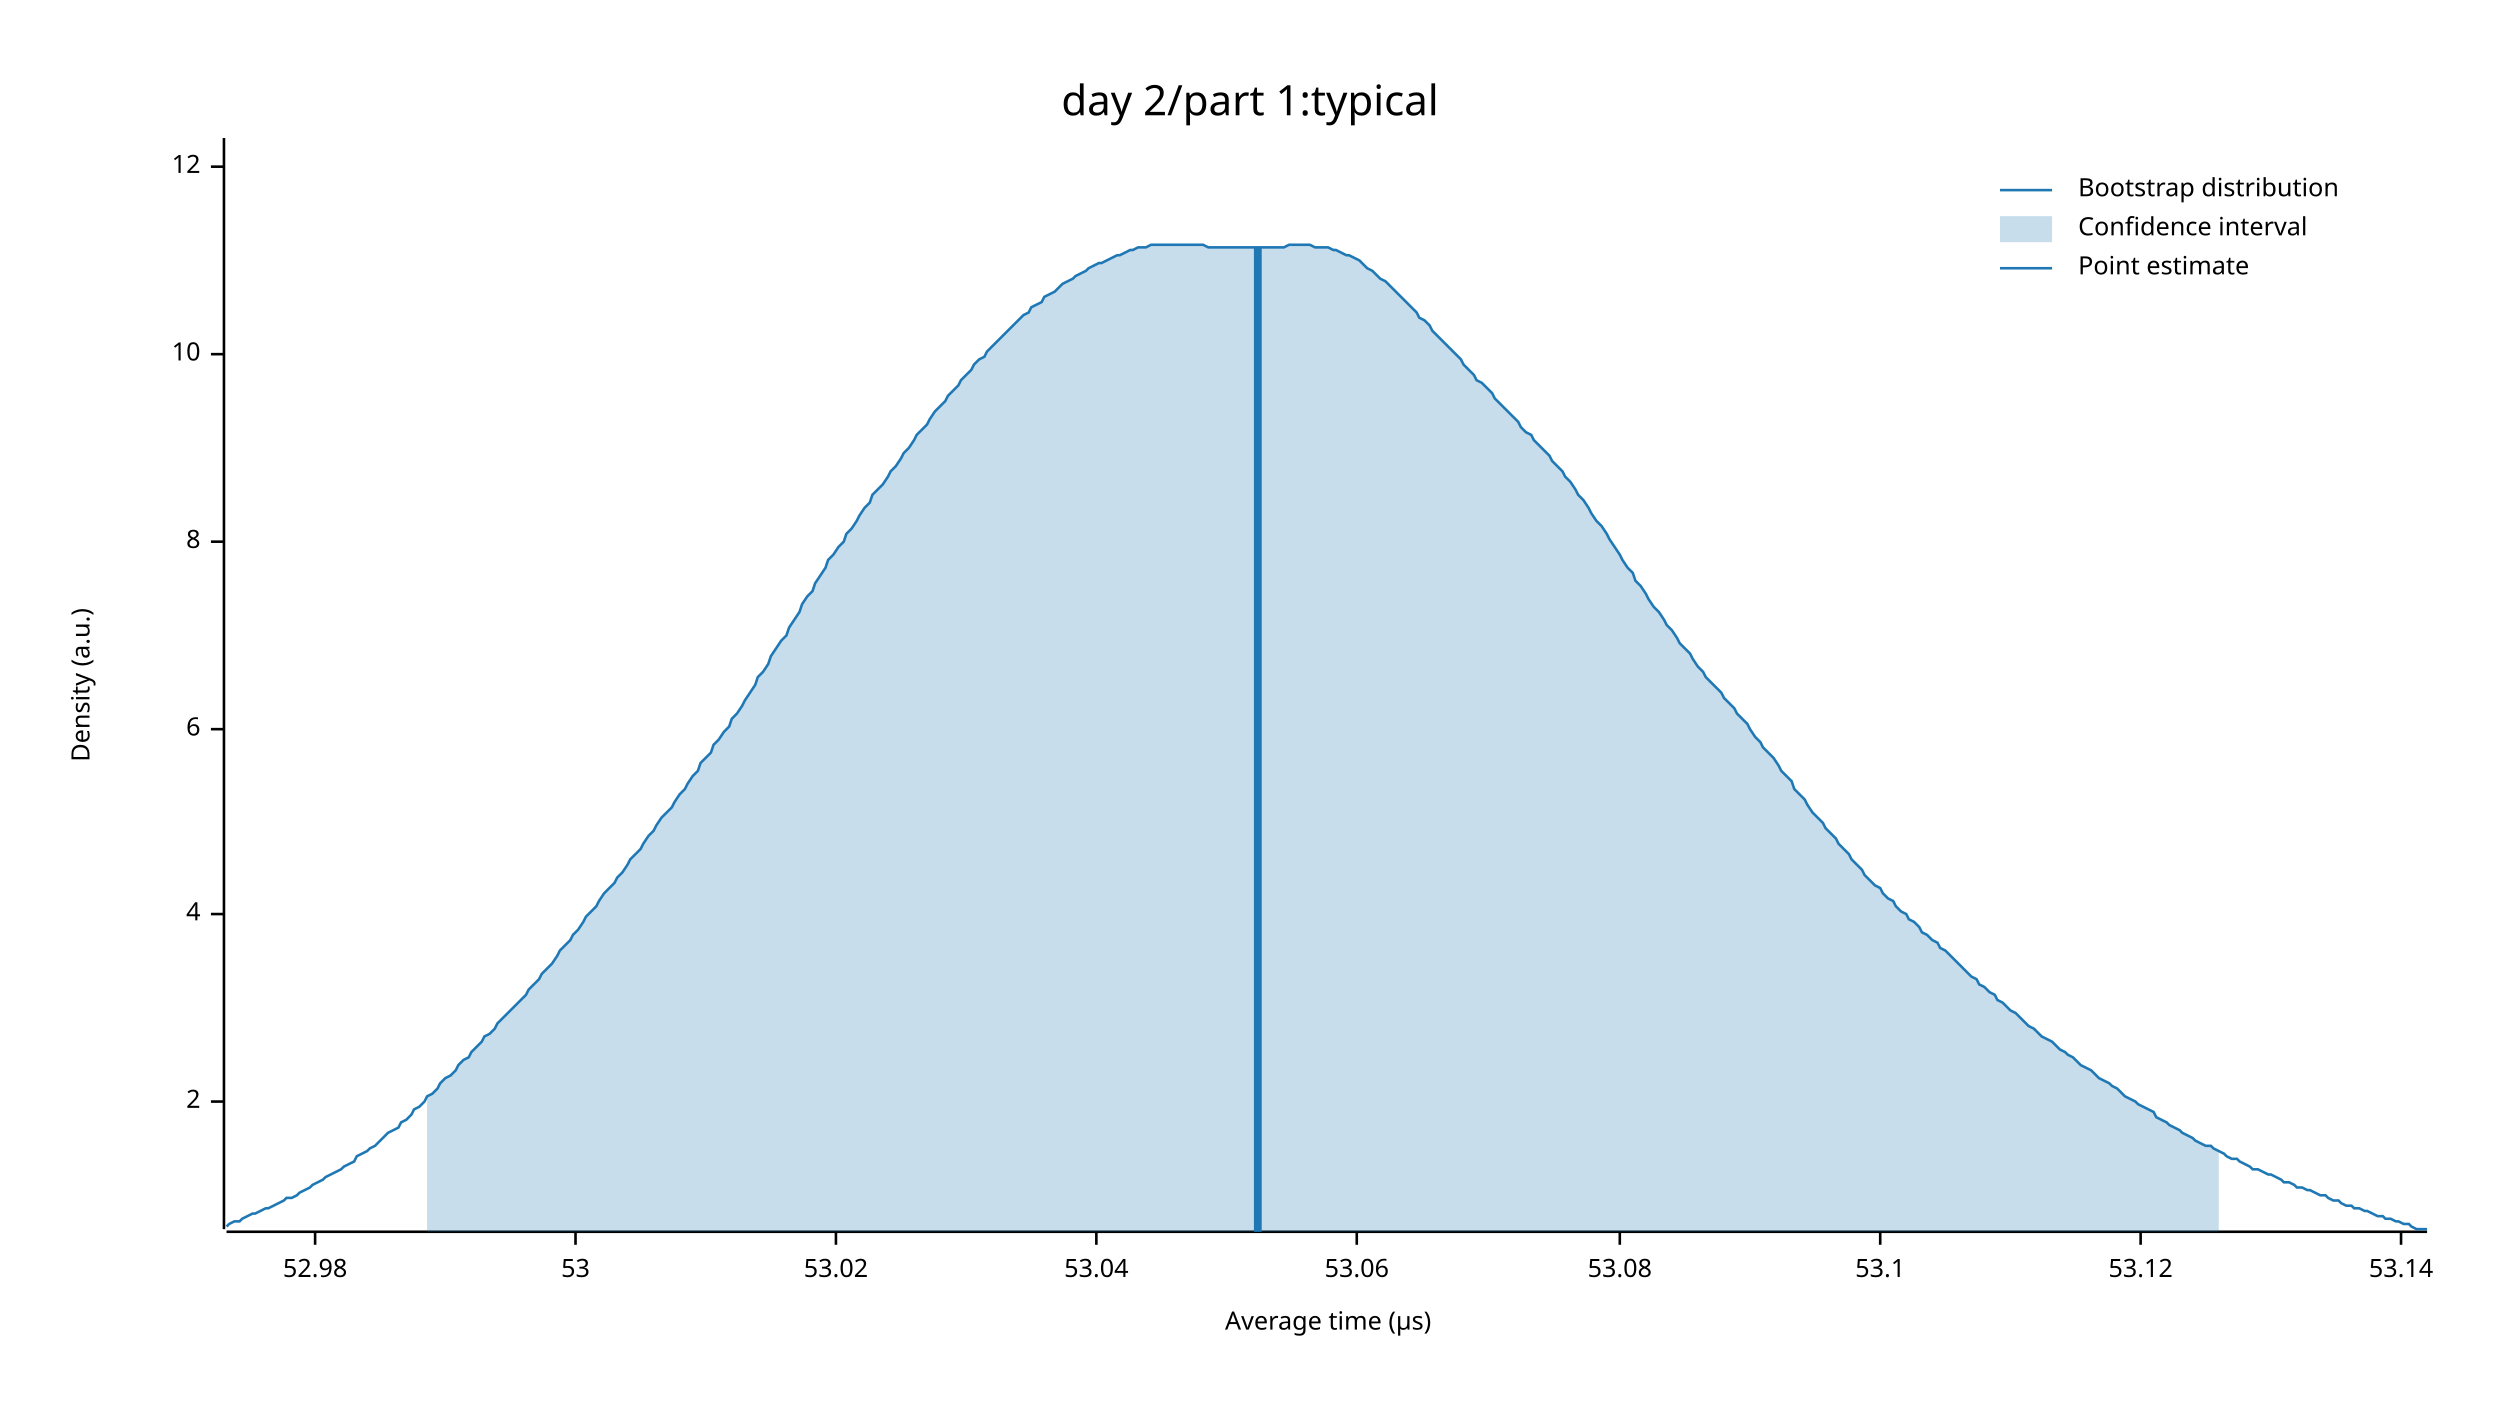
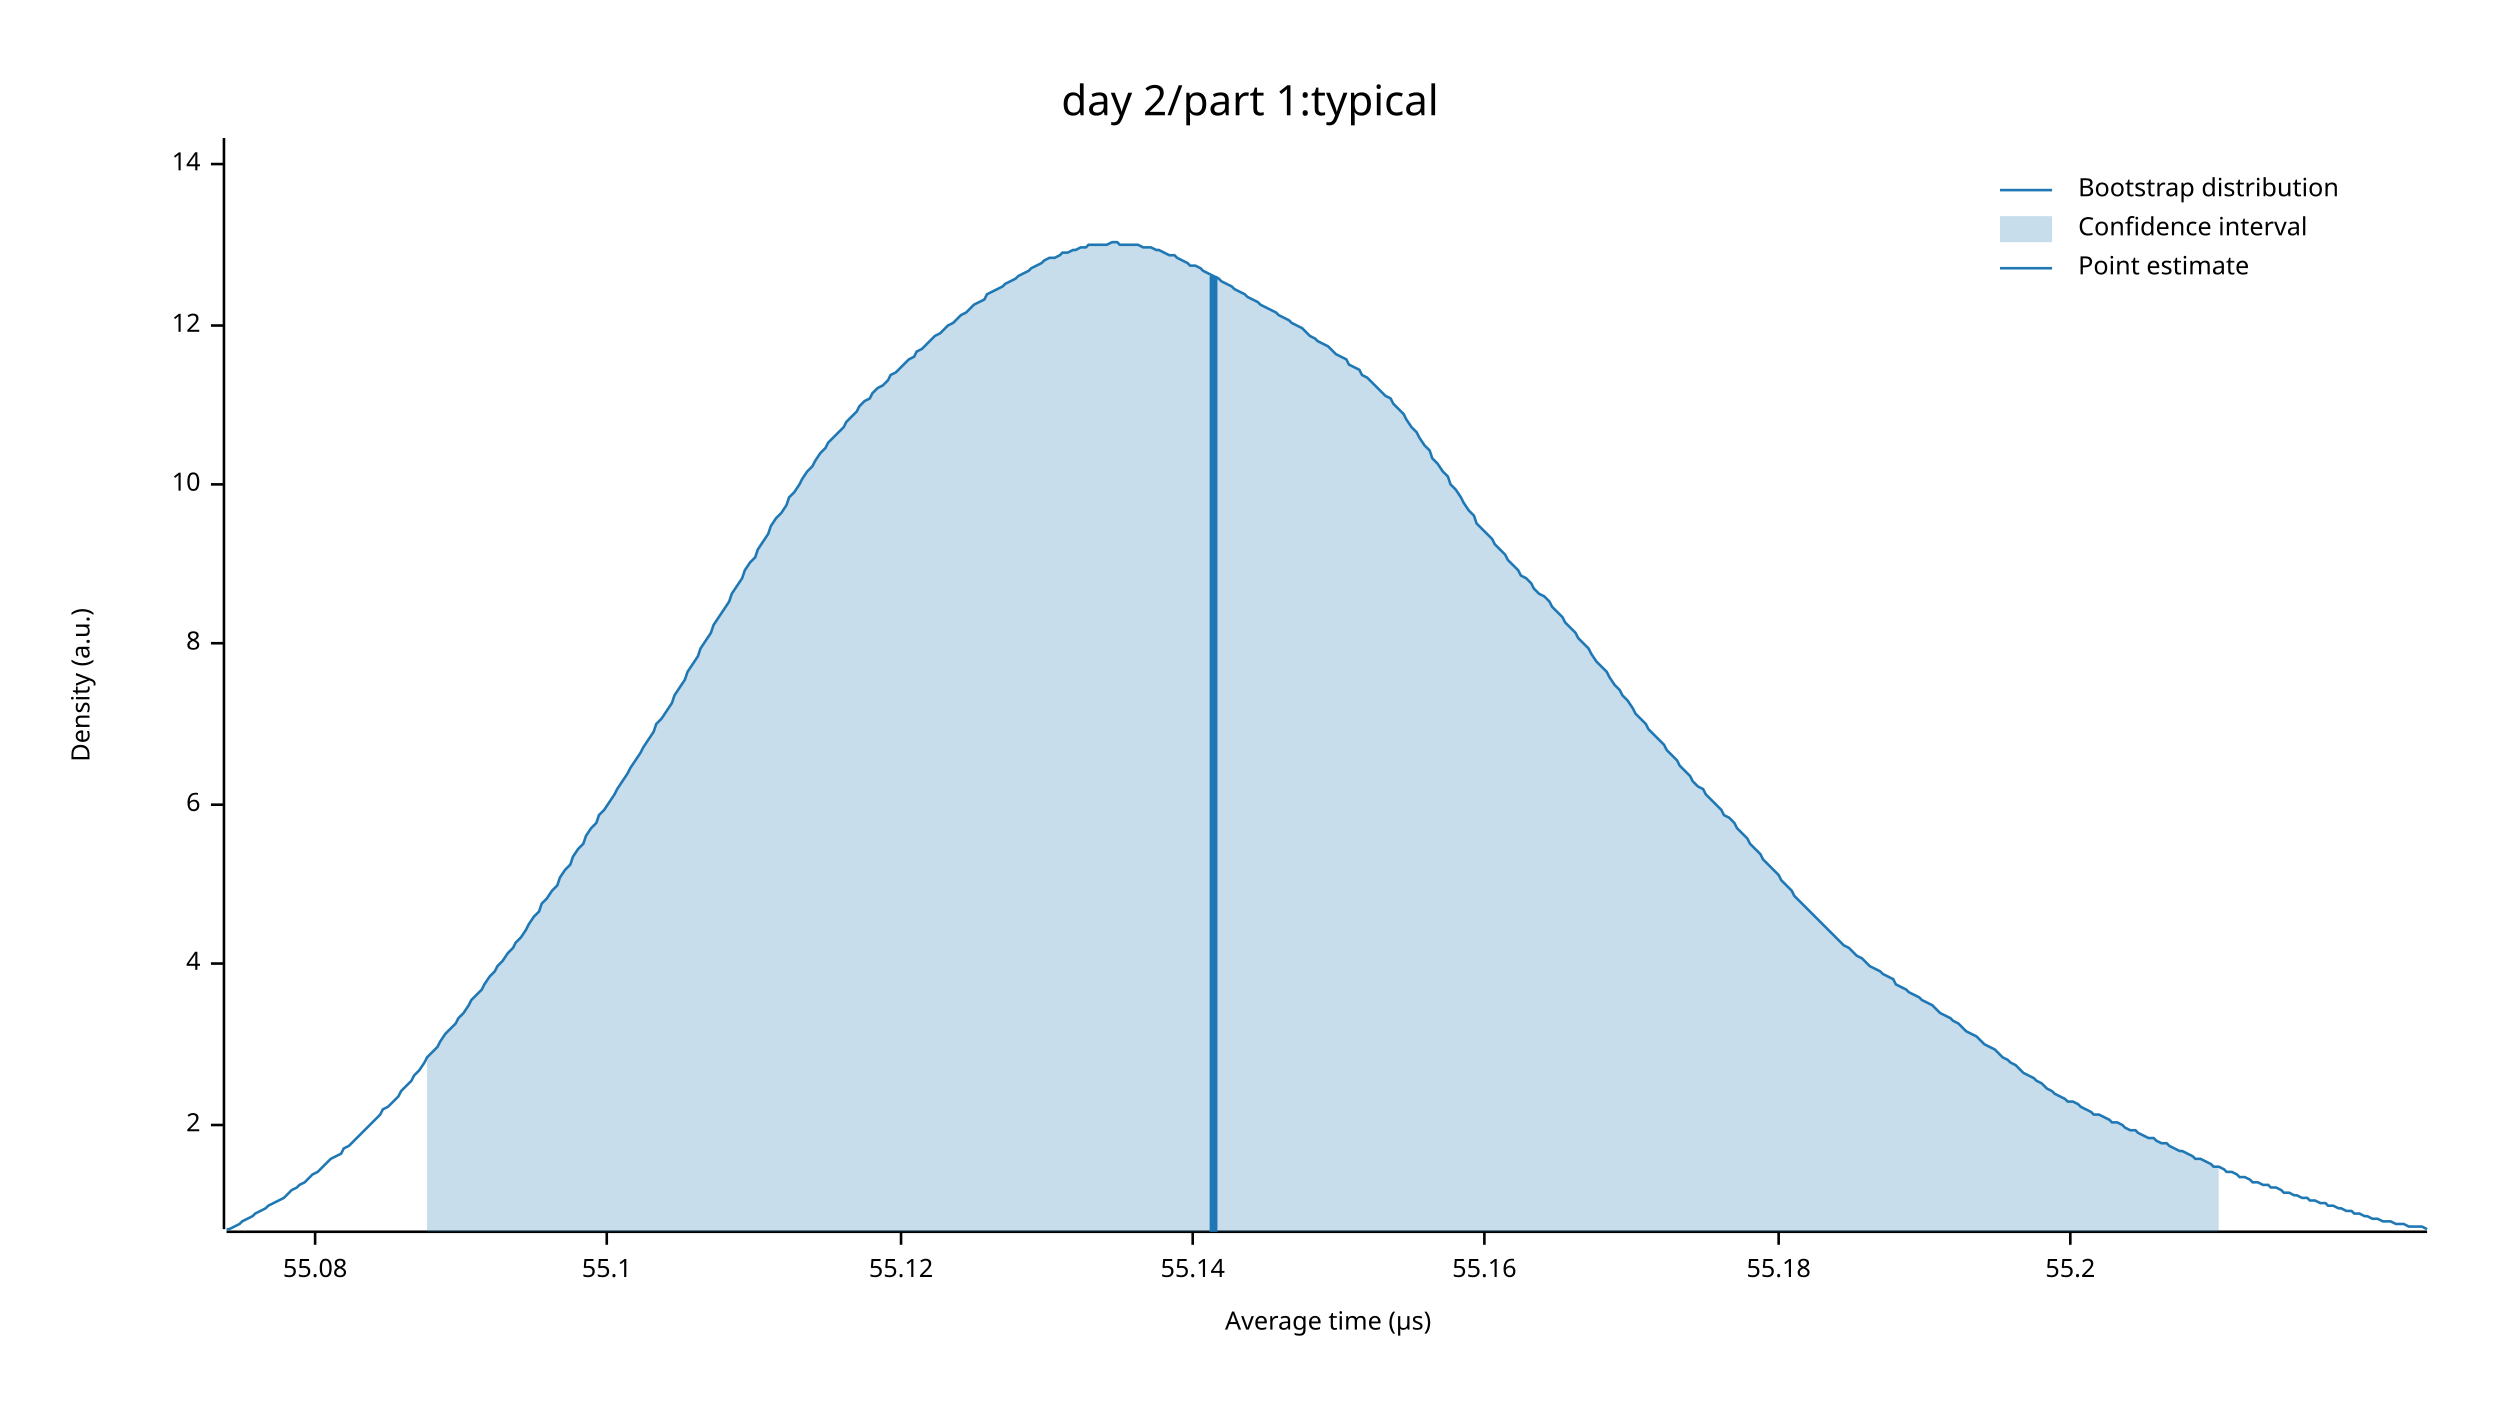
<svg xmlns="http://www.w3.org/2000/svg" width="960" height="540" viewBox="0 0 960 540">
  <text x="480" y="32" dy="0.76em" text-anchor="middle" font-family="sans-serif" font-size="16.129" opacity="1" fill="#000000">
day 2/part 1:typical
</text>
  <text x="27" y="263" dy="0.76em" text-anchor="middle" font-family="sans-serif" font-size="9.677" opacity="1" fill="#000000" transform="rotate(270, 27, 263)">
Density (a.u.)
</text>
  <text x="510" y="513" dy="-0.5ex" text-anchor="middle" font-family="sans-serif" font-size="9.677" opacity="1" fill="#000000">
Average time (µs)
</text>
  <polyline fill="none" opacity="1" stroke="#000000" stroke-width="1" points="86,53 86,472 " />
-   <text x="77" y="423" dy="0.5ex" text-anchor="end" font-family="sans-serif" font-size="9.677" opacity="1" fill="#000000">
+   <text x="77" y="432" dy="0.5ex" text-anchor="end" font-family="sans-serif" font-size="9.677" opacity="1" fill="#000000">
2
</text>
-   <polyline fill="none" opacity="1" stroke="#000000" stroke-width="1" points="81,423 86,423 " />
-   <text x="77" y="351" dy="0.5ex" text-anchor="end" font-family="sans-serif" font-size="9.677" opacity="1" fill="#000000">
+   <polyline fill="none" opacity="1" stroke="#000000" stroke-width="1" points="81,432 86,432 " />
+   <text x="77" y="370" dy="0.5ex" text-anchor="end" font-family="sans-serif" font-size="9.677" opacity="1" fill="#000000">
4
</text>
-   <polyline fill="none" opacity="1" stroke="#000000" stroke-width="1" points="81,351 86,351 " />
-   <text x="77" y="280" dy="0.5ex" text-anchor="end" font-family="sans-serif" font-size="9.677" opacity="1" fill="#000000">
+   <polyline fill="none" opacity="1" stroke="#000000" stroke-width="1" points="81,370 86,370 " />
+   <text x="77" y="309" dy="0.5ex" text-anchor="end" font-family="sans-serif" font-size="9.677" opacity="1" fill="#000000">
6
</text>
-   <polyline fill="none" opacity="1" stroke="#000000" stroke-width="1" points="81,280 86,280 " />
-   <text x="77" y="208" dy="0.5ex" text-anchor="end" font-family="sans-serif" font-size="9.677" opacity="1" fill="#000000">
+   <polyline fill="none" opacity="1" stroke="#000000" stroke-width="1" points="81,309 86,309 " />
+   <text x="77" y="247" dy="0.5ex" text-anchor="end" font-family="sans-serif" font-size="9.677" opacity="1" fill="#000000">
8
</text>
-   <polyline fill="none" opacity="1" stroke="#000000" stroke-width="1" points="81,208 86,208 " />
-   <text x="77" y="136" dy="0.5ex" text-anchor="end" font-family="sans-serif" font-size="9.677" opacity="1" fill="#000000">
+   <polyline fill="none" opacity="1" stroke="#000000" stroke-width="1" points="81,247 86,247 " />
+   <text x="77" y="186" dy="0.5ex" text-anchor="end" font-family="sans-serif" font-size="9.677" opacity="1" fill="#000000">
10
</text>
-   <polyline fill="none" opacity="1" stroke="#000000" stroke-width="1" points="81,136 86,136 " />
-   <text x="77" y="64" dy="0.5ex" text-anchor="end" font-family="sans-serif" font-size="9.677" opacity="1" fill="#000000">
+   <polyline fill="none" opacity="1" stroke="#000000" stroke-width="1" points="81,186 86,186 " />
+   <text x="77" y="125" dy="0.5ex" text-anchor="end" font-family="sans-serif" font-size="9.677" opacity="1" fill="#000000">
12
</text>
-   <polyline fill="none" opacity="1" stroke="#000000" stroke-width="1" points="81,64 86,64 " />
+   <polyline fill="none" opacity="1" stroke="#000000" stroke-width="1" points="81,125 86,125 " />
+   <text x="77" y="63" dy="0.5ex" text-anchor="end" font-family="sans-serif" font-size="9.677" opacity="1" fill="#000000">
+ 14
+ </text>
+   <polyline fill="none" opacity="1" stroke="#000000" stroke-width="1" points="81,63 86,63 " />
  <polyline fill="none" opacity="1" stroke="#000000" stroke-width="1" points="87,473 932,473 " />
  <text x="121" y="483" dy="0.76em" text-anchor="middle" font-family="sans-serif" font-size="9.677" opacity="1" fill="#000000">
- 52.98
+ 55.08
</text>
  <polyline fill="none" opacity="1" stroke="#000000" stroke-width="1" points="121,473 121,478 " />
-   <text x="221" y="483" dy="0.76em" text-anchor="middle" font-family="sans-serif" font-size="9.677" opacity="1" fill="#000000">
- 53
+   <text x="233" y="483" dy="0.76em" text-anchor="middle" font-family="sans-serif" font-size="9.677" opacity="1" fill="#000000">
+ 55.1
</text>
-   <polyline fill="none" opacity="1" stroke="#000000" stroke-width="1" points="221,473 221,478 " />
-   <text x="321" y="483" dy="0.76em" text-anchor="middle" font-family="sans-serif" font-size="9.677" opacity="1" fill="#000000">
- 53.02
+   <polyline fill="none" opacity="1" stroke="#000000" stroke-width="1" points="233,473 233,478 " />
+   <text x="346" y="483" dy="0.76em" text-anchor="middle" font-family="sans-serif" font-size="9.677" opacity="1" fill="#000000">
+ 55.12
</text>
-   <polyline fill="none" opacity="1" stroke="#000000" stroke-width="1" points="321,473 321,478 " />
-   <text x="421" y="483" dy="0.76em" text-anchor="middle" font-family="sans-serif" font-size="9.677" opacity="1" fill="#000000">
- 53.04
+   <polyline fill="none" opacity="1" stroke="#000000" stroke-width="1" points="346,473 346,478 " />
+   <text x="458" y="483" dy="0.76em" text-anchor="middle" font-family="sans-serif" font-size="9.677" opacity="1" fill="#000000">
+ 55.14
</text>
-   <polyline fill="none" opacity="1" stroke="#000000" stroke-width="1" points="421,473 421,478 " />
-   <text x="521" y="483" dy="0.76em" text-anchor="middle" font-family="sans-serif" font-size="9.677" opacity="1" fill="#000000">
- 53.06
+   <polyline fill="none" opacity="1" stroke="#000000" stroke-width="1" points="458,473 458,478 " />
+   <text x="570" y="483" dy="0.76em" text-anchor="middle" font-family="sans-serif" font-size="9.677" opacity="1" fill="#000000">
+ 55.16
</text>
-   <polyline fill="none" opacity="1" stroke="#000000" stroke-width="1" points="521,473 521,478 " />
-   <text x="622" y="483" dy="0.76em" text-anchor="middle" font-family="sans-serif" font-size="9.677" opacity="1" fill="#000000">
- 53.08
+   <polyline fill="none" opacity="1" stroke="#000000" stroke-width="1" points="570,473 570,478 " />
+   <text x="683" y="483" dy="0.76em" text-anchor="middle" font-family="sans-serif" font-size="9.677" opacity="1" fill="#000000">
+ 55.18
</text>
-   <polyline fill="none" opacity="1" stroke="#000000" stroke-width="1" points="622,473 622,478 " />
-   <text x="722" y="483" dy="0.76em" text-anchor="middle" font-family="sans-serif" font-size="9.677" opacity="1" fill="#000000">
- 53.1
+   <polyline fill="none" opacity="1" stroke="#000000" stroke-width="1" points="683,473 683,478 " />
+   <text x="795" y="483" dy="0.76em" text-anchor="middle" font-family="sans-serif" font-size="9.677" opacity="1" fill="#000000">
+ 55.2
</text>
-   <polyline fill="none" opacity="1" stroke="#000000" stroke-width="1" points="722,473 722,478 " />
-   <text x="822" y="483" dy="0.76em" text-anchor="middle" font-family="sans-serif" font-size="9.677" opacity="1" fill="#000000">
- 53.12
- </text>
-   <polyline fill="none" opacity="1" stroke="#000000" stroke-width="1" points="822,473 822,478 " />
-   <text x="922" y="483" dy="0.76em" text-anchor="middle" font-family="sans-serif" font-size="9.677" opacity="1" fill="#000000">
- 53.14
- </text>
-   <polyline fill="none" opacity="1" stroke="#000000" stroke-width="1" points="922,473 922,478 " />
-   <polyline fill="none" opacity="1" stroke="#1F78B4" stroke-width="1" points="87,471 88,470 90,469 92,469 93,468 95,467 97,466 98,466 100,465 102,464 103,464 105,463 107,462 109,461 110,460 112,460 114,459 115,458 117,457 119,456 120,455 122,454 124,453 125,452 127,451 129,450 131,449 132,448 134,447 136,446 137,444 139,443 141,442 142,441 144,440 146,438 147,437 149,435 151,434 153,433 154,431 156,430 158,428 159,426 161,425 163,423 164,421 166,420 168,418 169,416 171,414 173,413 175,411 176,409 178,407 180,406 181,404 183,402 185,400 186,398 188,397 190,395 191,393 193,391 195,389 197,387 198,386 200,384 202,382 203,380 205,378 207,376 208,374 210,372 212,370 214,367 215,365 217,363 219,361 220,359 222,357 224,354 225,352 227,350 229,348 230,346 232,343 234,341 236,339 237,337 239,335 241,332 242,330 244,328 246,326 247,324 249,321 251,319 252,317 254,314 256,312 258,310 259,308 261,305 263,303 264,301 266,298 268,296 269,293 271,291 273,289 274,286 276,284 278,281 280,279 281,276 283,274 285,271 286,269 288,266 290,263 291,260 293,258 295,255 296,252 298,249 300,246 302,244 303,241 305,238 307,235 308,232 310,229 312,227 313,224 315,221 317,218 318,215 320,213 322,210 324,208 325,205 327,203 329,200 330,198 332,195 334,193 335,190 337,188 339,186 341,183 342,181 344,179 346,176 347,174 349,172 351,169 352,167 354,165 356,163 357,161 359,158 361,156 363,154 364,152 366,150 368,148 369,146 371,144 373,142 374,140 376,138 378,137 379,135 381,133 383,131 385,129 386,128 388,126 390,124 391,123 393,121 395,120 396,118 398,117 400,116 401,114 403,113 405,112 407,110 408,109 410,108 412,107 413,106 415,105 417,104 418,103 420,102 422,101 423,101 425,100 427,99 429,98 430,98 432,97 434,96 435,96 437,95 439,95 440,95 442,94 444,94 445,94 447,94 449,94 451,94 452,94 454,94 456,94 457,94 459,94 461,94 462,94 464,95 466,95 468,95 469,95 471,95 473,95 474,95 476,95 478,95 479,95 481,95 483,95 484,95 486,95 488,95 490,95 491,95 493,95 495,94 496,94 498,94 500,94 501,94 503,94 505,95 506,95 508,95 510,95 512,96 513,96 515,97 517,98 518,98 520,99 522,100 523,101 525,103 527,104 528,105 530,107 532,108 534,110 535,111 537,113 539,115 540,116 542,118 544,120 545,122 547,123 549,125 550,127 552,129 554,131 556,133 557,134 559,136 561,138 562,140 564,142 566,144 567,146 569,147 571,149 573,151 574,153 576,155 578,157 579,158 581,160 583,162 584,164 586,166 588,167 589,169 591,171 593,173 595,175 596,177 598,179 600,181 601,183 603,185 605,188 606,190 608,192 610,195 611,197 613,200 615,202 617,205 618,207 620,210 622,213 623,215 625,218 627,220 628,223 630,225 632,228 633,230 635,233 637,235 639,238 640,240 642,242 644,245 645,247 647,249 649,251 650,253 652,256 654,258 655,260 657,262 659,264 661,266 662,268 664,270 666,272 667,274 669,276 671,278 672,280 674,283 676,285 677,287 679,289 681,291 683,294 684,296 686,298 688,300 689,303 691,305 693,307 694,309 696,312 698,314 700,316 701,318 703,320 705,322 706,324 708,326 710,328 711,330 713,332 715,334 716,336 718,338 720,340 722,341 723,343 725,345 727,346 728,348 730,350 732,351 733,353 735,354 737,356 738,358 740,359 742,361 744,362 745,364 747,365 749,367 750,368 752,370 754,372 755,373 757,375 759,376 760,378 762,379 764,381 766,382 767,384 769,385 771,387 772,388 774,389 776,391 777,392 779,394 781,395 782,396 784,398 786,399 788,400 789,401 791,403 793,404 794,405 796,406 798,408 799,409 801,410 803,411 804,412 806,414 808,415 810,416 811,417 813,418 815,420 816,421 818,422 820,423 821,424 823,425 825,426 827,427 828,429 830,430 832,431 833,432 835,433 837,434 838,435 840,436 842,437 843,438 845,439 847,440 849,440 850,441 852,442 854,443 855,444 857,445 859,445 860,446 862,447 864,448 865,449 867,449 869,450 871,451 872,451 874,452 876,453 877,454 879,454 881,455 882,456 884,456 886,457 887,457 889,458 891,459 893,459 894,460 896,461 898,461 899,462 901,463 903,463 904,464 906,464 908,465 909,465 911,466 913,467 915,467 916,468 918,468 920,469 921,469 923,470 925,470 926,471 928,472 930,472 932,472 " />
-   <polygon opacity="0.25" fill="#1F78B4" points="164,421 166,420 168,418 169,416 171,414 173,413 175,411 176,409 178,407 180,406 181,404 183,402 185,400 186,398 188,397 190,395 191,393 193,391 195,389 197,387 198,386 200,384 202,382 203,380 205,378 207,376 208,374 210,372 212,370 214,367 215,365 217,363 219,361 220,359 222,357 224,354 225,352 227,350 229,348 230,346 232,343 234,341 236,339 237,337 239,335 241,332 242,330 244,328 246,326 247,324 249,321 251,319 252,317 254,314 256,312 258,310 259,308 261,305 263,303 264,301 266,298 268,296 269,293 271,291 273,289 274,286 276,284 278,281 280,279 281,276 283,274 285,271 286,269 288,266 290,263 291,260 293,258 295,255 296,252 298,249 300,246 302,244 303,241 305,238 307,235 308,232 310,229 312,227 313,224 315,221 317,218 318,215 320,213 322,210 324,208 325,205 327,203 329,200 330,198 332,195 334,193 335,190 337,188 339,186 341,183 342,181 344,179 346,176 347,174 349,172 351,169 352,167 354,165 356,163 357,161 359,158 361,156 363,154 364,152 366,150 368,148 369,146 371,144 373,142 374,140 376,138 378,137 379,135 381,133 383,131 385,129 386,128 388,126 390,124 391,123 393,121 395,120 396,118 398,117 400,116 401,114 403,113 405,112 407,110 408,109 410,108 412,107 413,106 415,105 417,104 418,103 420,102 422,101 423,101 425,100 427,99 429,98 430,98 432,97 434,96 435,96 437,95 439,95 440,95 442,94 444,94 445,94 447,94 449,94 451,94 452,94 454,94 456,94 457,94 459,94 461,94 462,94 464,95 466,95 468,95 469,95 471,95 473,95 474,95 476,95 478,95 479,95 481,95 483,95 484,95 486,95 488,95 490,95 491,95 493,95 495,94 496,94 498,94 500,94 501,94 503,94 505,95 506,95 508,95 510,95 512,96 513,96 515,97 517,98 518,98 520,99 522,100 523,101 525,103 527,104 528,105 530,107 532,108 534,110 535,111 537,113 539,115 540,116 542,118 544,120 545,122 547,123 549,125 550,127 552,129 554,131 556,133 557,134 559,136 561,138 562,140 564,142 566,144 567,146 569,147 571,149 573,151 574,153 576,155 578,157 579,158 581,160 583,162 584,164 586,166 588,167 589,169 591,171 593,173 595,175 596,177 598,179 600,181 601,183 603,185 605,188 606,190 608,192 610,195 611,197 613,200 615,202 617,205 618,207 620,210 622,213 623,215 625,218 627,220 628,223 630,225 632,228 633,230 635,233 637,235 639,238 640,240 642,242 644,245 645,247 647,249 649,251 650,253 652,256 654,258 655,260 657,262 659,264 661,266 662,268 664,270 666,272 667,274 669,276 671,278 672,280 674,283 676,285 677,287 679,289 681,291 683,294 684,296 686,298 688,300 689,303 691,305 693,307 694,309 696,312 698,314 700,316 701,318 703,320 705,322 706,324 708,326 710,328 711,330 713,332 715,334 716,336 718,338 720,340 722,341 723,343 725,345 727,346 728,348 730,350 732,351 733,353 735,354 737,356 738,358 740,359 742,361 744,362 745,364 747,365 749,367 750,368 752,370 754,372 755,373 757,375 759,376 760,378 762,379 764,381 766,382 767,384 769,385 771,387 772,388 774,389 776,391 777,392 779,394 781,395 782,396 784,398 786,399 788,400 789,401 791,403 793,404 794,405 796,406 798,408 799,409 801,410 803,411 804,412 806,414 808,415 810,416 811,417 813,418 815,420 816,421 818,422 820,423 821,424 823,425 825,426 827,427 828,429 830,430 832,431 833,432 835,433 837,434 838,435 840,436 842,437 843,438 845,439 847,440 849,440 850,441 852,442 852,473 164,473 " />
-   <polyline fill="none" opacity="1" stroke="#1F78B4" stroke-width="3" points="483,473 483,95 " />
+   <polyline fill="none" opacity="1" stroke="#000000" stroke-width="1" points="795,473 795,478 " />
+   <polyline fill="none" opacity="1" stroke="#1F78B4" stroke-width="1" points="87,472 88,472 90,471 92,470 93,469 95,468 97,467 98,466 100,465 102,464 103,463 105,462 107,461 109,460 110,459 112,457 114,456 115,455 117,454 119,452 120,451 122,450 124,448 125,447 127,445 129,444 131,443 132,441 134,440 136,438 137,437 139,435 141,433 142,432 144,430 146,428 147,426 149,425 151,423 153,421 154,419 156,417 158,415 159,413 161,411 163,408 164,406 166,404 168,402 169,400 171,397 173,395 175,393 176,391 178,389 180,386 181,384 183,382 185,380 186,378 188,375 190,373 191,371 193,369 195,366 197,364 198,362 200,360 202,357 203,355 205,352 207,350 208,347 210,345 212,342 214,340 215,337 217,334 219,332 220,329 222,326 224,324 225,321 227,318 229,316 230,313 232,311 234,308 236,305 237,303 239,300 241,297 242,295 244,292 246,289 247,287 249,284 251,281 252,278 254,276 256,273 258,270 259,267 261,264 263,261 264,258 266,255 268,252 269,249 271,246 273,243 274,240 276,237 278,234 280,231 281,228 283,225 285,222 286,219 288,216 290,214 291,211 293,208 295,205 296,202 298,199 300,197 302,194 303,191 305,189 307,186 308,184 310,181 312,179 313,177 315,174 317,172 318,170 320,168 322,166 324,164 325,162 327,160 329,158 330,156 332,154 334,153 335,151 337,149 339,148 341,146 342,144 344,143 346,141 347,140 349,138 351,137 352,135 354,134 356,132 357,131 359,129 361,128 363,126 364,125 366,124 368,122 369,121 371,120 373,118 374,117 376,116 378,115 379,113 381,112 383,111 385,110 386,109 388,108 390,107 391,106 393,105 395,104 396,103 398,102 400,101 401,100 403,99 405,99 407,98 408,97 410,97 412,96 413,96 415,95 417,95 418,94 420,94 422,94 423,94 425,94 427,93 429,93 430,94 432,94 434,94 435,94 437,94 439,95 440,95 442,95 444,96 445,96 447,97 449,98 451,98 452,99 454,100 456,101 457,102 459,102 461,103 462,104 464,105 466,106 468,107 469,108 471,109 473,110 474,111 476,112 478,113 479,114 481,115 483,116 484,117 486,118 488,119 490,120 491,121 493,122 495,123 496,124 498,125 500,126 501,127 503,129 505,130 506,131 508,132 510,133 512,135 513,136 515,137 517,138 518,140 520,141 522,142 523,144 525,145 527,147 528,148 530,150 532,152 534,153 535,155 537,157 539,159 540,161 542,164 544,166 545,168 547,171 549,173 550,176 552,178 554,181 556,183 557,186 559,188 561,191 562,193 564,196 566,198 567,201 569,203 571,205 573,207 574,209 576,211 578,213 579,215 581,217 583,219 584,221 586,222 588,224 589,226 591,228 593,229 595,231 596,233 598,235 600,237 601,239 603,241 605,243 606,245 608,247 610,249 611,251 613,254 615,256 617,258 618,260 620,263 622,265 623,267 625,269 627,272 628,274 630,276 632,278 633,280 635,282 637,284 639,286 640,288 642,290 644,292 645,294 647,296 649,298 650,300 652,302 654,303 655,305 657,307 659,309 661,311 662,313 664,314 666,316 667,318 669,320 671,322 672,324 674,326 676,328 677,330 679,332 681,334 683,336 684,338 686,340 688,342 689,344 691,346 693,348 694,349 696,351 698,353 700,355 701,356 703,358 705,360 706,361 708,363 710,364 711,365 713,367 715,368 716,369 718,371 720,372 722,373 723,374 725,375 727,376 728,378 730,379 732,380 733,381 735,382 737,383 738,384 740,385 742,386 744,388 745,389 747,390 749,391 750,392 752,393 754,395 755,396 757,397 759,398 760,399 762,401 764,402 766,403 767,404 769,406 771,407 772,408 774,409 776,411 777,412 779,413 781,414 782,415 784,416 786,418 788,419 789,420 791,421 793,422 794,423 796,423 798,424 799,425 801,426 803,427 804,428 806,428 808,429 810,430 811,431 813,431 815,432 816,433 818,434 820,434 821,435 823,436 825,437 827,437 828,438 830,439 832,439 833,440 835,441 837,442 838,442 840,443 842,444 843,445 845,445 847,446 849,447 850,448 852,448 854,449 855,450 857,450 859,451 860,452 862,452 864,453 865,454 867,454 869,455 871,455 872,456 874,456 876,457 877,458 879,458 881,459 882,459 884,460 886,460 887,461 889,461 891,462 893,462 894,463 896,463 898,464 899,464 901,465 903,465 904,466 906,466 908,467 909,467 911,468 913,468 915,469 916,469 918,469 920,470 921,470 923,470 925,471 926,471 928,471 930,471 932,472 " />
+   <polygon opacity="0.25" fill="#1F78B4" points="164,406 166,404 168,402 169,400 171,397 173,395 175,393 176,391 178,389 180,386 181,384 183,382 185,380 186,378 188,375 190,373 191,371 193,369 195,366 197,364 198,362 200,360 202,357 203,355 205,352 207,350 208,347 210,345 212,342 214,340 215,337 217,334 219,332 220,329 222,326 224,324 225,321 227,318 229,316 230,313 232,311 234,308 236,305 237,303 239,300 241,297 242,295 244,292 246,289 247,287 249,284 251,281 252,278 254,276 256,273 258,270 259,267 261,264 263,261 264,258 266,255 268,252 269,249 271,246 273,243 274,240 276,237 278,234 280,231 281,228 283,225 285,222 286,219 288,216 290,214 291,211 293,208 295,205 296,202 298,199 300,197 302,194 303,191 305,189 307,186 308,184 310,181 312,179 313,177 315,174 317,172 318,170 320,168 322,166 324,164 325,162 327,160 329,158 330,156 332,154 334,153 335,151 337,149 339,148 341,146 342,144 344,143 346,141 347,140 349,138 351,137 352,135 354,134 356,132 357,131 359,129 361,128 363,126 364,125 366,124 368,122 369,121 371,120 373,118 374,117 376,116 378,115 379,113 381,112 383,111 385,110 386,109 388,108 390,107 391,106 393,105 395,104 396,103 398,102 400,101 401,100 403,99 405,99 407,98 408,97 410,97 412,96 413,96 415,95 417,95 418,94 420,94 422,94 423,94 425,94 427,93 429,93 430,94 432,94 434,94 435,94 437,94 439,95 440,95 442,95 444,96 445,96 447,97 449,98 451,98 452,99 454,100 456,101 457,102 459,102 461,103 462,104 464,105 466,106 468,107 469,108 471,109 473,110 474,111 476,112 478,113 479,114 481,115 483,116 484,117 486,118 488,119 490,120 491,121 493,122 495,123 496,124 498,125 500,126 501,127 503,129 505,130 506,131 508,132 510,133 512,135 513,136 515,137 517,138 518,140 520,141 522,142 523,144 525,145 527,147 528,148 530,150 532,152 534,153 535,155 537,157 539,159 540,161 542,164 544,166 545,168 547,171 549,173 550,176 552,178 554,181 556,183 557,186 559,188 561,191 562,193 564,196 566,198 567,201 569,203 571,205 573,207 574,209 576,211 578,213 579,215 581,217 583,219 584,221 586,222 588,224 589,226 591,228 593,229 595,231 596,233 598,235 600,237 601,239 603,241 605,243 606,245 608,247 610,249 611,251 613,254 615,256 617,258 618,260 620,263 622,265 623,267 625,269 627,272 628,274 630,276 632,278 633,280 635,282 637,284 639,286 640,288 642,290 644,292 645,294 647,296 649,298 650,300 652,302 654,303 655,305 657,307 659,309 661,311 662,313 664,314 666,316 667,318 669,320 671,322 672,324 674,326 676,328 677,330 679,332 681,334 683,336 684,338 686,340 688,342 689,344 691,346 693,348 694,349 696,351 698,353 700,355 701,356 703,358 705,360 706,361 708,363 710,364 711,365 713,367 715,368 716,369 718,371 720,372 722,373 723,374 725,375 727,376 728,378 730,379 732,380 733,381 735,382 737,383 738,384 740,385 742,386 744,388 745,389 747,390 749,391 750,392 752,393 754,395 755,396 757,397 759,398 760,399 762,401 764,402 766,403 767,404 769,406 771,407 772,408 774,409 776,411 777,412 779,413 781,414 782,415 784,416 786,418 788,419 789,420 791,421 793,422 794,423 796,423 798,424 799,425 801,426 803,427 804,428 806,428 808,429 810,430 811,431 813,431 815,432 816,433 818,434 820,434 821,435 823,436 825,437 827,437 828,438 830,439 832,439 833,440 835,441 837,442 838,442 840,443 842,444 843,445 845,445 847,446 849,447 850,448 852,448 852,473 164,473 " />
+   <polyline fill="none" opacity="1" stroke="#1F78B4" stroke-width="3" points="466,473 466,106 " />
  <text x="798" y="68" dy="0.76em" text-anchor="start" font-family="sans-serif" font-size="9.677" opacity="1" fill="#000000">
Bootstrap distribution
</text>
  <text x="798" y="83" dy="0.76em" text-anchor="start" font-family="sans-serif" font-size="9.677" opacity="1" fill="#000000">
Confidence interval
</text>
  <text x="798" y="98" dy="0.76em" text-anchor="start" font-family="sans-serif" font-size="9.677" opacity="1" fill="#000000">
Point estimate
</text>
  <polyline fill="none" opacity="1" stroke="#1F78B4" stroke-width="1" points="768,73 788,73 " />
  <rect x="768" y="83" width="20" height="10" opacity="0.25" fill="#1F78B4" stroke="none" />
  <polyline fill="none" opacity="1" stroke="#1F78B4" stroke-width="1" points="768,103 788,103 " />
</svg>
